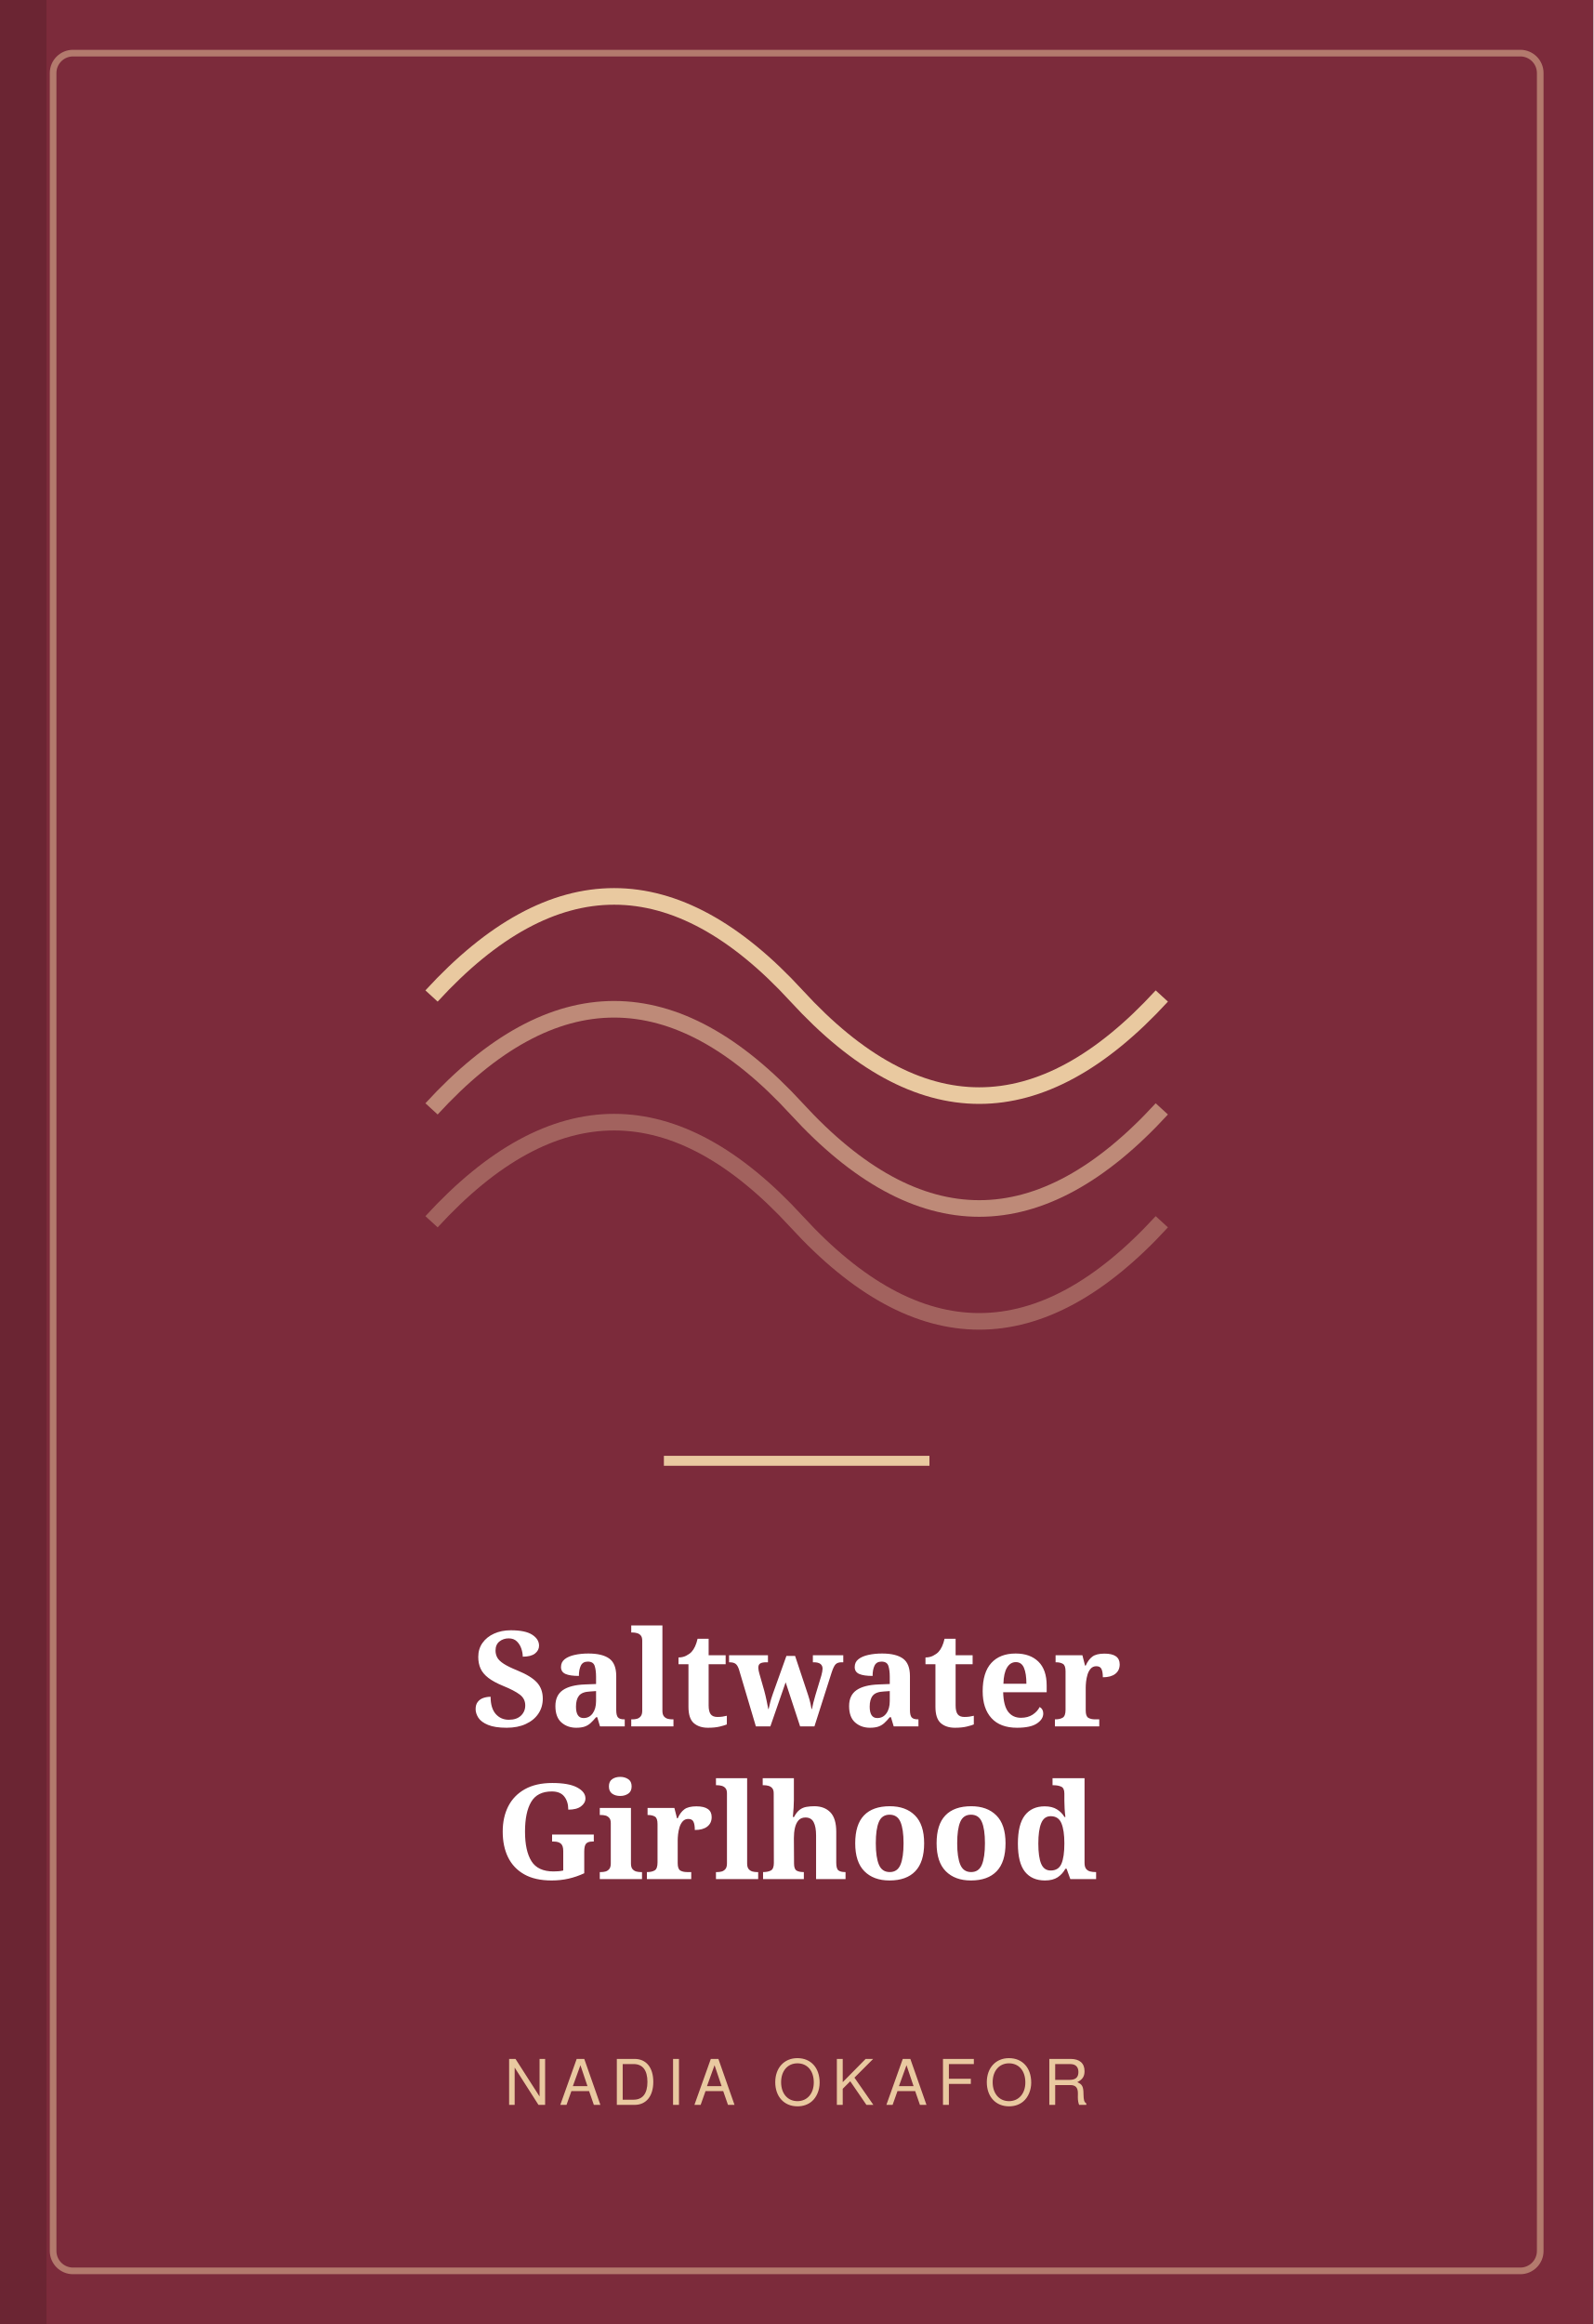
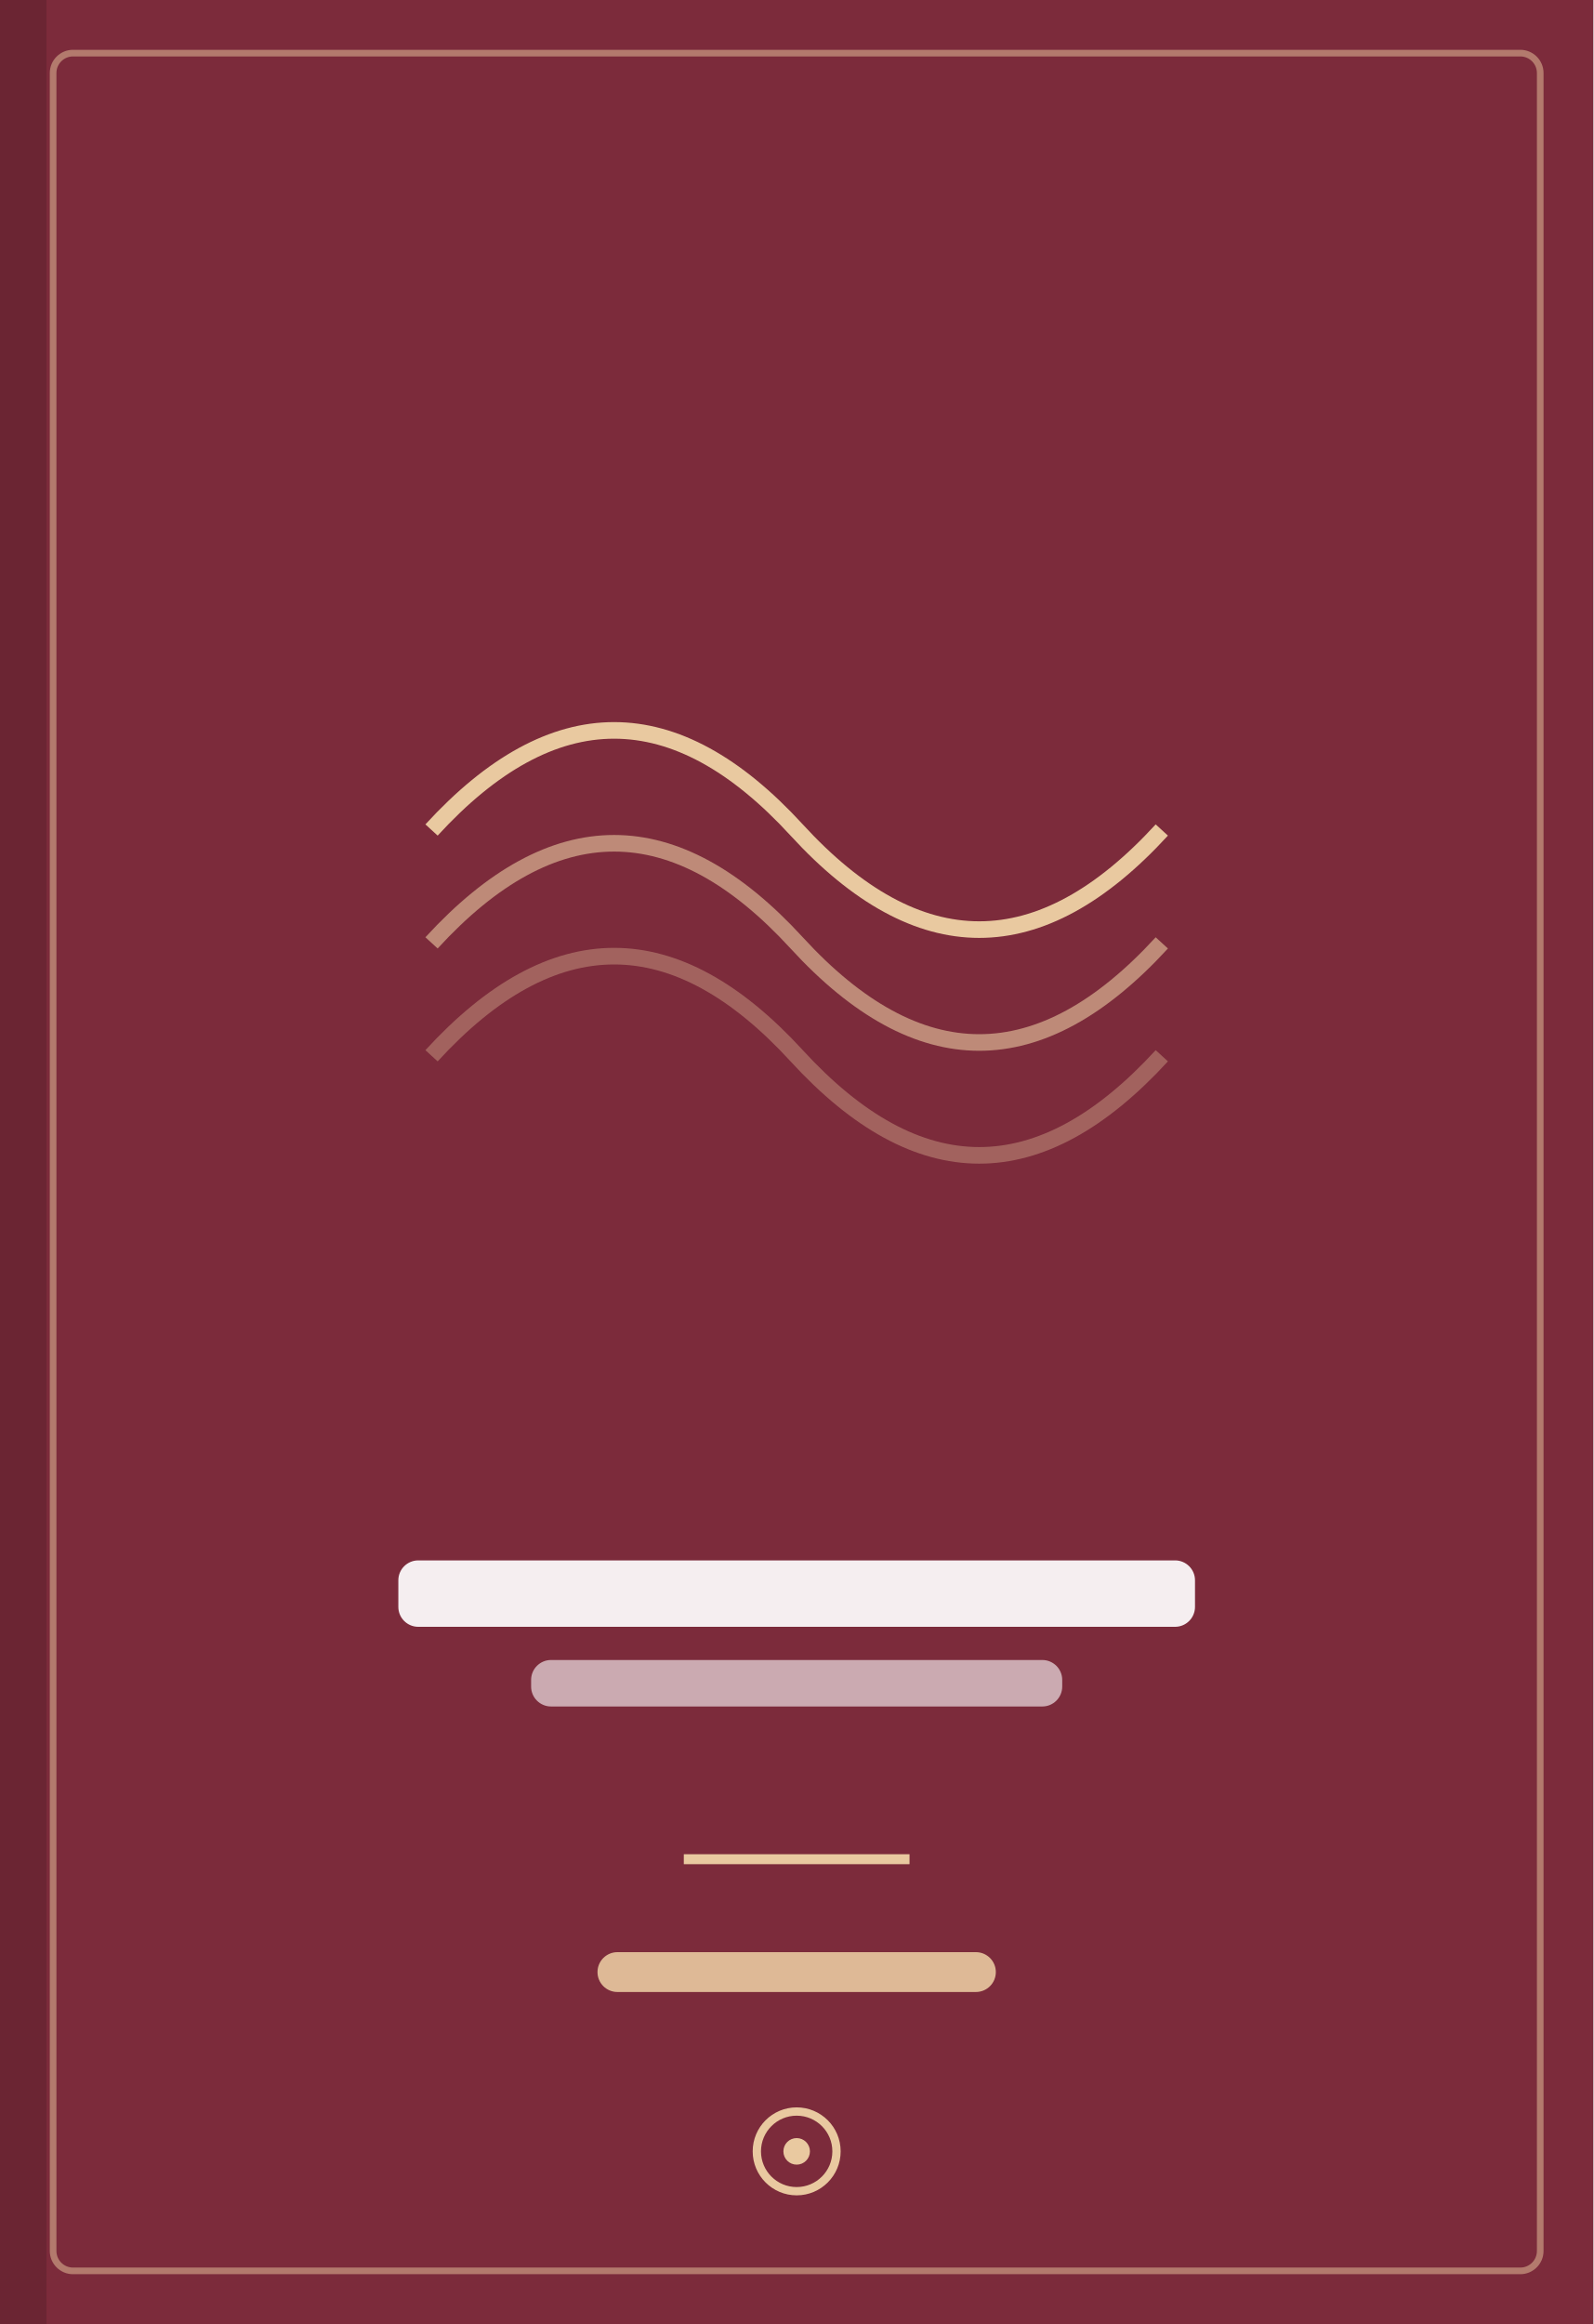
- <svg xmlns="http://www.w3.org/2000/svg" viewBox="0 0 480 700" width="480" height="700" fill="none" role="img">
+ <svg xmlns="http://www.w3.org/2000/svg" viewBox="0 0 480 700" width="480" height="700" fill="none">
  <rect width="480" height="700" fill="#7c2b3b" />
  <rect x="16" y="16" width="448" height="668" rx="6" fill="none" stroke="#e9c9a0" stroke-width="2" opacity="0.5" />
  <rect x="0" y="0" width="14" height="700" fill="#000" opacity="0.14" />
-   <path d="M130.0 300 q55 -60 110 0 t110 0" stroke="#e9c9a0" stroke-width="5" fill="none" />
-   <path d="M130.0 334 q55 -60 110 0 t110 0" stroke="#e9c9a0" stroke-width="5" fill="none" opacity="0.6" />
-   <path d="M130.0 368 q55 -60 110 0 t110 0" stroke="#e9c9a0" stroke-width="5" fill="none" opacity="0.35" />
-   <line x1="200.0" y1="440" x2="280.0" y2="440" stroke="#e9c9a0" stroke-width="3" />
-   <text x="240.0" y="520" text-anchor="middle" fill="#fff" font-family="Georgia, 'Playfair Display', serif" font-size="40" font-weight="700">Saltwater</text>
-   <text x="240.0" y="566" text-anchor="middle" fill="#fff" font-family="Georgia, 'Playfair Display', serif" font-size="40" font-weight="700">Girlhood</text>
-   <text x="240.0" y="634" text-anchor="middle" fill="#e9c9a0" font-family="Helvetica, Arial, sans-serif" font-size="19" letter-spacing="3">NADIA OKAFOR</text>
+   <path d="M130.0 250 q55 -60 110 0 t110 0" stroke="#e9c9a0" stroke-width="5" fill="none" opacity="1" />
+   <path d="M130.0 284 q55 -60 110 0 t110 0" stroke="#e9c9a0" stroke-width="5" fill="none" opacity="0.6" />
+   <path d="M130.0 318 q55 -60 110 0 t110 0" stroke="#e9c9a0" stroke-width="5" fill="none" opacity="0.35" />
+   <rect x="120.0" y="470" width="240" height="20" rx="6" fill="#fff" opacity="0.92" />
+   <rect x="160.0" y="500" width="160" height="14" rx="6" fill="#fff" opacity="0.6" />
+   <line x1="206.0" y1="560" x2="274.0" y2="560" stroke="#e9c9a0" stroke-width="3" />
+   <rect x="180.0" y="588" width="120" height="12" rx="6" fill="#e9c9a0" opacity="0.9" />
+   <circle cx="240.0" cy="648" r="12" fill="none" stroke="#e9c9a0" stroke-width="2.5" />
+   <circle cx="240.0" cy="648" r="4" fill="#e9c9a0" />
</svg>
